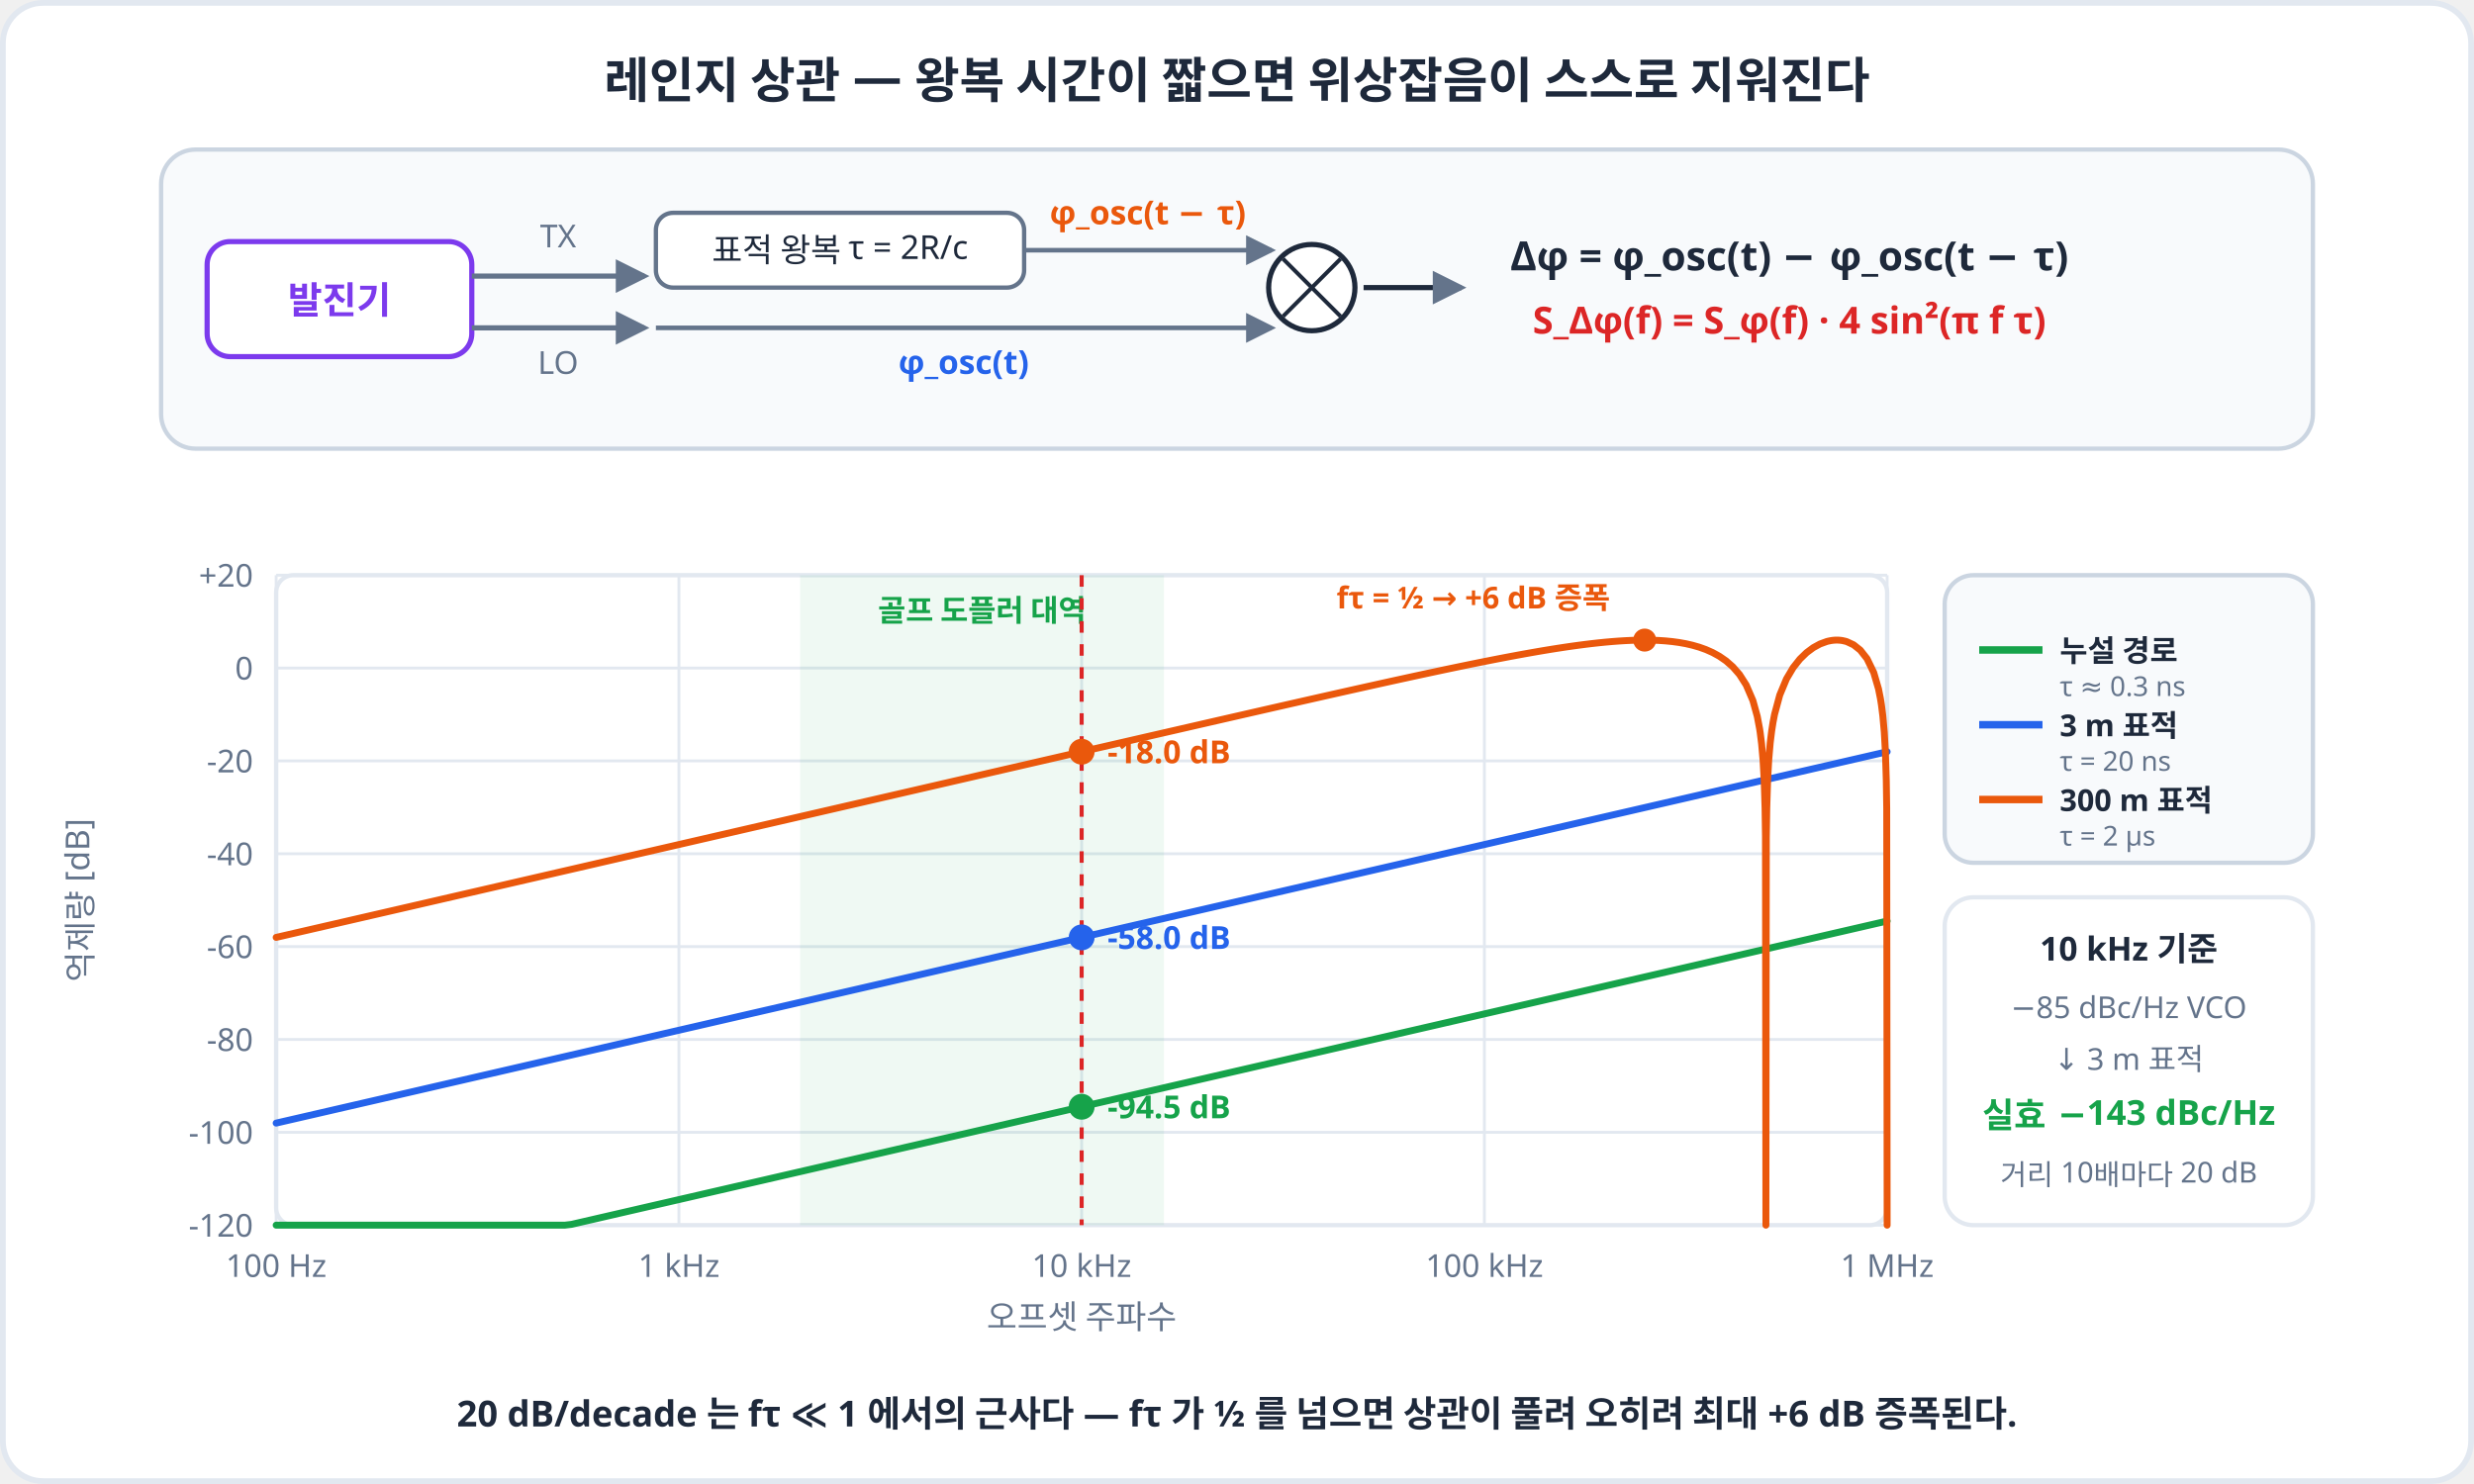
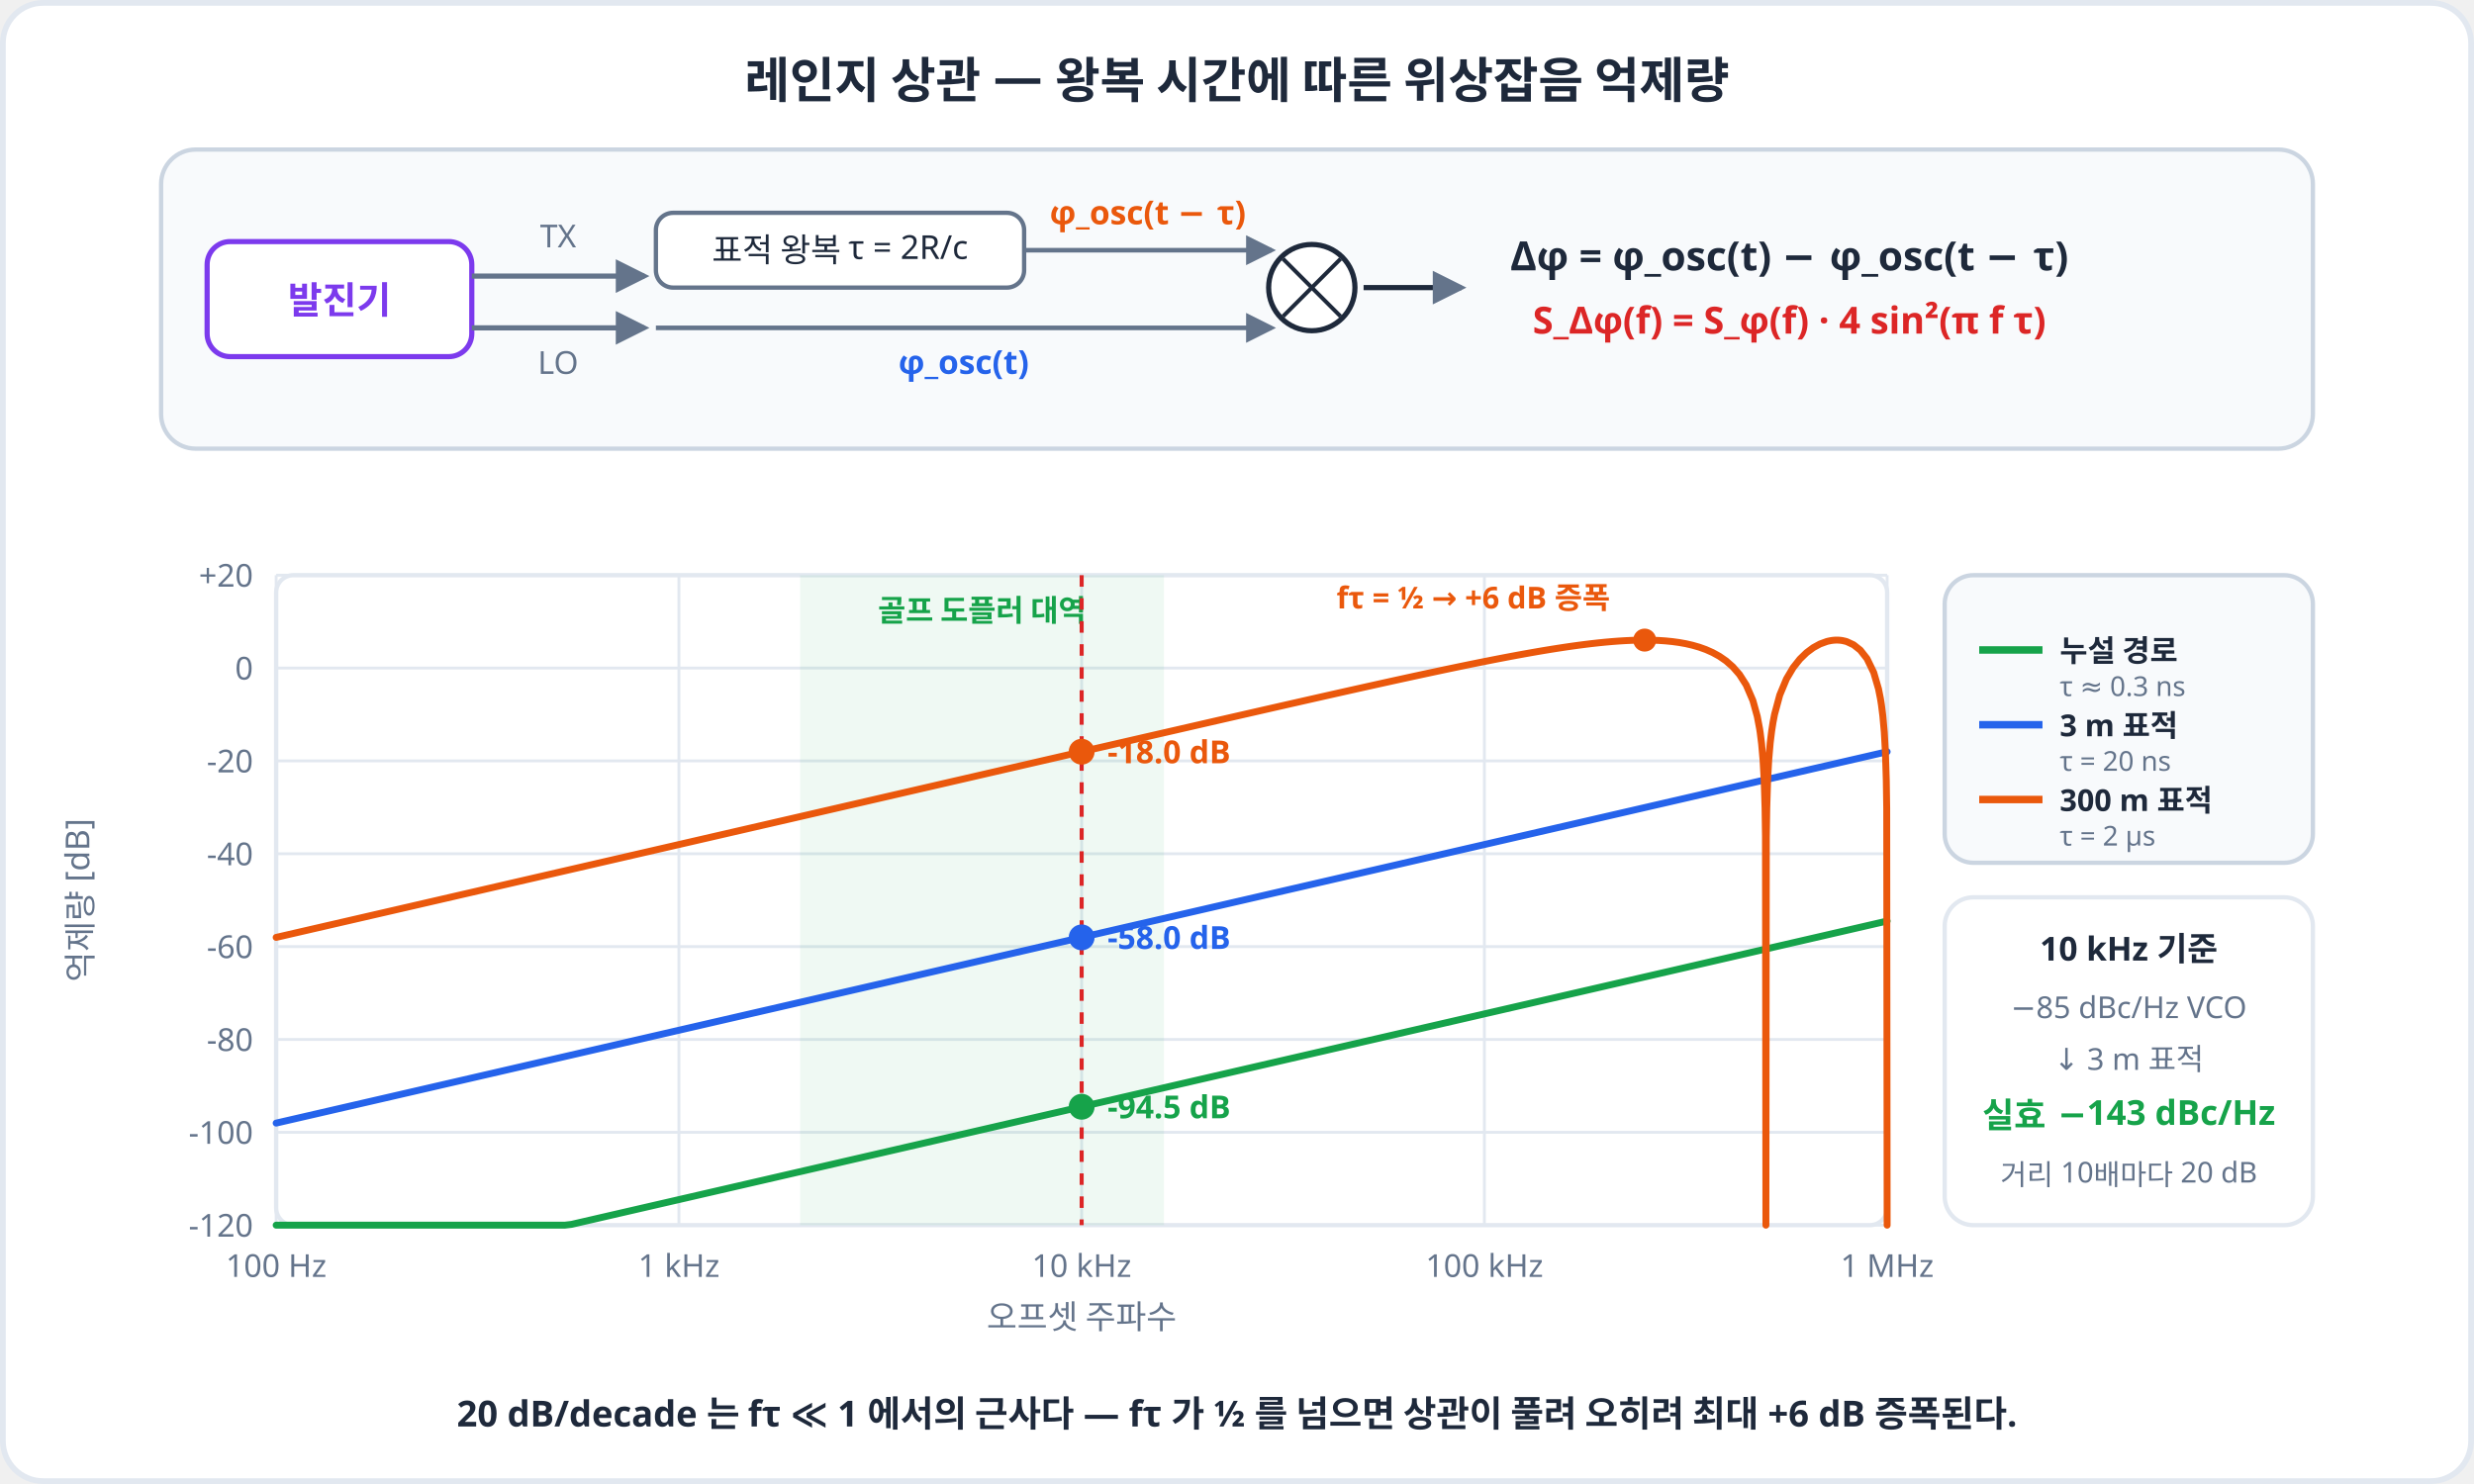
<svg xmlns="http://www.w3.org/2000/svg" viewBox="0 0 860 516" font-family="Segoe UI, Malgun Gothic, Apple SD Gothic Neo, sans-serif">
  <defs>
    <marker id="ar-mute" viewBox="0 0 10 10" refX="8.5" refY="5" markerWidth="6.5" markerHeight="6.5" orient="auto-start-reverse">
      <path d="M0,0 L10,5 L0,10 z" fill="#64748b" />
    </marker>
    <marker id="ar-blue" viewBox="0 0 10 10" refX="8.5" refY="5" markerWidth="6.5" markerHeight="6.5" orient="auto-start-reverse">
      <path d="M0,0 L10,5 L0,10 z" fill="#2563eb" />
    </marker>
    <marker id="ar-orange" viewBox="0 0 10 10" refX="8.5" refY="5" markerWidth="6.5" markerHeight="6.5" orient="auto-start-reverse">
      <path d="M0,0 L10,5 L0,10 z" fill="#ea580c" />
    </marker>
    <marker id="ar-green" viewBox="0 0 10 10" refX="8.5" refY="5" markerWidth="6.5" markerHeight="6.5" orient="auto-start-reverse">
      <path d="M0,0 L10,5 L0,10 z" fill="#16a34a" />
    </marker>
    <marker id="ar-red" viewBox="0 0 10 10" refX="8.5" refY="5" markerWidth="6.5" markerHeight="6.5" orient="auto-start-reverse">
      <path d="M0,0 L10,5 L0,10 z" fill="#dc2626" />
    </marker>
    <marker id="ar-violet" viewBox="0 0 10 10" refX="8.5" refY="5" markerWidth="6.5" markerHeight="6.5" orient="auto-start-reverse">
      <path d="M0,0 L10,5 L0,10 z" fill="#7c3aed" />
    </marker>
    <marker id="ar-axis" viewBox="0 0 10 10" refX="8.5" refY="5" markerWidth="6.5" markerHeight="6.5" orient="auto-start-reverse">
      <path d="M0,0 L10,5 L0,10 z" fill="#94a3b8" />
    </marker>
    <marker id="ar-sky" viewBox="0 0 10 10" refX="8.5" refY="5" markerWidth="6.5" markerHeight="6.5" orient="auto-start-reverse">
      <path d="M0,0 L10,5 L0,10 z" fill="#0284c7" />
    </marker>
  </defs>
  <rect x="1" y="1" width="858" height="514" rx="14" fill="#ffffff" stroke="#e2e8f0" stroke-width="2" />
-   <text x="430" y="34" font-size="17" fill="#1e293b" text-anchor="middle" font-weight="700">레인지 상관 — 왕복 시간이 짧으면 위상잡음이 스스로 지워진다</text>
+   <text x="430" y="34" font-size="17" fill="#1e293b" text-anchor="middle" font-weight="700">레인지 상관 — 왕복 시간에 따른 위상잡음 억제량</text>
  <rect x="56" y="52" width="748" height="104" rx="12" fill="#f8fafc" stroke="#cbd5e1" stroke-width="1.5" />
  <rect x="72" y="84" width="92" height="40" rx="8" fill="#ffffff" stroke="#7c3aed" stroke-width="1.8" />
  <text x="118" y="109" font-size="13" fill="#7c3aed" text-anchor="middle" font-weight="600">발진기</text>
  <line x1="164" y1="96" x2="224" y2="96" stroke="#64748b" stroke-width="1.8" stroke-linecap="butt" marker-end="url(#ar-mute)" />
  <text x="194" y="86" font-size="11" fill="#64748b" text-anchor="middle" font-weight="400">TX</text>
  <line x1="164" y1="114" x2="224" y2="114" stroke="#64748b" stroke-width="1.8" stroke-linecap="butt" marker-end="url(#ar-mute)" />
  <text x="194" y="130" font-size="11" fill="#64748b" text-anchor="middle" font-weight="400">LO</text>
  <rect x="228" y="74" width="128" height="26" rx="6" fill="#ffffff" stroke="#64748b" stroke-width="1.5" />
  <text x="292" y="91" font-size="11.5" fill="#1e293b" text-anchor="middle" font-weight="400">표적 왕복  τ = 2R/c</text>
  <line x1="356" y1="87" x2="442" y2="87" stroke="#64748b" stroke-width="1.6" stroke-linecap="butt" marker-end="url(#ar-mute)" />
  <text x="399" y="78" font-size="11.5" fill="#ea580c" text-anchor="middle" font-weight="600">φ_osc(t − τ)</text>
  <line x1="228" y1="114" x2="442" y2="114" stroke="#64748b" stroke-width="1.6" stroke-linecap="butt" marker-end="url(#ar-mute)" />
  <text x="335" y="130" font-size="11.5" fill="#2563eb" text-anchor="middle" font-weight="600">φ_osc(t)</text>
  <circle cx="456" cy="100" r="15" fill="#ffffff" stroke="#1e293b" stroke-width="1.8" />
  <line x1="446" y1="90" x2="466" y2="110" stroke="#1e293b" stroke-width="1.4" stroke-linecap="butt" />
  <line x1="446" y1="110" x2="466" y2="90" stroke="#1e293b" stroke-width="1.4" stroke-linecap="butt" />
  <line x1="474" y1="100" x2="508" y2="100" stroke="#1e293b" stroke-width="1.8" stroke-linecap="butt" marker-end="url(#ar-mute)" />
  <text x="622" y="94" font-size="14" fill="#1e293b" text-anchor="middle" font-weight="700">Δφ = φ_osc(t) − φ_osc(t − τ)</text>
  <text x="622" y="116" font-size="13" fill="#dc2626" text-anchor="middle" font-weight="700">S_Δφ(f) = S_φ(f) · 4 sin²(π f τ)</text>
  <rect x="96" y="200" width="560" height="226" rx="6" fill="#ffffff" stroke="#e2e8f0" stroke-width="1.5" />
  <line x1="96" y1="200" x2="656" y2="200" stroke="#e2e8f0" stroke-width="1" stroke-linecap="butt" />
  <text x="88" y="204" font-size="11" fill="#64748b" text-anchor="end" font-weight="400">+20</text>
  <line x1="96" y1="232.286" x2="656" y2="232.286" stroke="#e2e8f0" stroke-width="1" stroke-linecap="butt" />
  <text x="88" y="236.286" font-size="11" fill="#64748b" text-anchor="end" font-weight="400">0</text>
  <line x1="96" y1="264.571" x2="656" y2="264.571" stroke="#e2e8f0" stroke-width="1" stroke-linecap="butt" />
  <text x="88" y="268.571" font-size="11" fill="#64748b" text-anchor="end" font-weight="400">-20</text>
  <line x1="96" y1="296.857" x2="656" y2="296.857" stroke="#e2e8f0" stroke-width="1" stroke-linecap="butt" />
  <text x="88" y="300.857" font-size="11" fill="#64748b" text-anchor="end" font-weight="400">-40</text>
  <line x1="96" y1="329.143" x2="656" y2="329.143" stroke="#e2e8f0" stroke-width="1" stroke-linecap="butt" />
  <text x="88" y="333.143" font-size="11" fill="#64748b" text-anchor="end" font-weight="400">-60</text>
  <line x1="96" y1="361.429" x2="656" y2="361.429" stroke="#e2e8f0" stroke-width="1" stroke-linecap="butt" />
  <text x="88" y="365.429" font-size="11" fill="#64748b" text-anchor="end" font-weight="400">-80</text>
  <line x1="96" y1="393.714" x2="656" y2="393.714" stroke="#e2e8f0" stroke-width="1" stroke-linecap="butt" />
  <text x="88" y="397.714" font-size="11" fill="#64748b" text-anchor="end" font-weight="400">-100</text>
  <line x1="96" y1="426" x2="656" y2="426" stroke="#e2e8f0" stroke-width="1" stroke-linecap="butt" />
  <text x="88" y="430" font-size="11" fill="#64748b" text-anchor="end" font-weight="400">-120</text>
  <line x1="96" y1="200" x2="96" y2="426" stroke="#e2e8f0" stroke-width="1" stroke-linecap="butt" />
  <text x="96" y="444" font-size="11" fill="#64748b" text-anchor="middle" font-weight="400">100 Hz</text>
  <line x1="236" y1="200" x2="236" y2="426" stroke="#e2e8f0" stroke-width="1" stroke-linecap="butt" />
  <text x="236" y="444" font-size="11" fill="#64748b" text-anchor="middle" font-weight="400">1 kHz</text>
  <line x1="376" y1="200" x2="376" y2="426" stroke="#e2e8f0" stroke-width="1" stroke-linecap="butt" />
  <text x="376" y="444" font-size="11" fill="#64748b" text-anchor="middle" font-weight="400">10 kHz</text>
  <line x1="516" y1="200" x2="516" y2="426" stroke="#e2e8f0" stroke-width="1" stroke-linecap="butt" />
  <text x="516" y="444" font-size="11" fill="#64748b" text-anchor="middle" font-weight="400">100 kHz</text>
  <line x1="656" y1="200" x2="656" y2="426" stroke="#e2e8f0" stroke-width="1" stroke-linecap="butt" />
  <text x="656" y="444" font-size="11" fill="#64748b" text-anchor="middle" font-weight="400">1 MHz</text>
  <text x="32" y="313" font-size="11.5" fill="#64748b" text-anchor="middle" font-weight="400" transform="rotate(-90 32 313)">억제량 [dB]</text>
  <text x="376" y="462" font-size="11.5" fill="#64748b" text-anchor="middle" font-weight="400">오프셋 주파수</text>
  <rect x="278.144" y="200" width="126.433" height="226" rx="0" fill="#16a34a" stroke="none" stroke-width="0" fill-opacity="0.07" />
  <text x="341.36" y="216" font-size="10.5" fill="#16a34a" text-anchor="middle" font-weight="600">골프 도플러 대역</text>
  <path d="M96,426 L98.333,426 L100.667,426 L103,426 L105.333,426 L107.667,426 L110,426 L112.333,426 L114.667,426 L117,426 L119.333,426 L121.667,426 L124,426 L126.333,426 L128.667,426 L131,426 L133.333,426 L135.667,426 L138,426 L140.333,426 L142.667,426 L145,426 L147.333,426 L149.667,426 L152,426 L154.333,426 L156.667,426 L159,426 L161.333,426 L163.667,426 L166,426 L168.333,426 L170.667,426 L173,426 L175.333,426 L177.667,426 L180,426 L182.333,426 L184.667,426 L187,426 L189.333,426 L191.667,426 L194,426 L196.333,426 L198.667,425.721 L201,425.183 L203.333,424.645 L205.667,424.107 L208,423.569 L210.333,423.031 L212.667,422.493 L215,421.955 L217.333,421.416 L219.667,420.878 L222,420.34 L224.333,419.802 L226.667,419.264 L229,418.726 L231.333,418.188 L233.667,417.65 L236,417.112 L238.333,416.574 L240.667,416.036 L243,415.497 L245.333,414.959 L247.667,414.421 L250,413.883 L252.333,413.345 L254.667,412.807 L257,412.269 L259.333,411.731 L261.667,411.193 L264,410.655 L266.333,410.116 L268.667,409.578 L271,409.04 L273.333,408.502 L275.667,407.964 L278,407.426 L280.333,406.888 L282.667,406.35 L285,405.812 L287.333,405.274 L289.667,404.736 L292,404.197 L294.333,403.659 L296.667,403.121 L299,402.583 L301.333,402.045 L303.667,401.507 L306,400.969 L308.333,400.431 L310.667,399.893 L313,399.355 L315.333,398.816 L317.667,398.278 L320,397.74 L322.333,397.202 L324.667,396.664 L327,396.126 L329.333,395.588 L331.667,395.05 L334,394.512 L336.333,393.974 L338.667,393.436 L341,392.897 L343.333,392.359 L345.667,391.821 L348,391.283 L350.333,390.745 L352.667,390.207 L355,389.669 L357.333,389.131 L359.667,388.593 L362,388.055 L364.333,387.516 L366.667,386.978 L369,386.44 L371.333,385.902 L373.667,385.364 L376,384.826 L378.333,384.288 L380.667,383.75 L383,383.212 L385.333,382.674 L387.667,382.136 L390,381.597 L392.333,381.059 L394.667,380.521 L397,379.983 L399.333,379.445 L401.667,378.907 L404,378.369 L406.333,377.831 L408.667,377.293 L411,376.755 L413.333,376.216 L415.667,375.678 L418,375.14 L420.333,374.602 L422.667,374.064 L425,373.526 L427.333,372.988 L429.667,372.45 L432,371.912 L434.333,371.374 L436.667,370.836 L439,370.297 L441.333,369.759 L443.667,369.221 L446,368.683 L448.333,368.145 L450.667,367.607 L453,367.069 L455.333,366.531 L457.667,365.993 L460,365.455 L462.333,364.916 L464.667,364.378 L467,363.84 L469.333,363.302 L471.667,362.764 L474,362.226 L476.333,361.688 L478.667,361.15 L481,360.612 L483.333,360.074 L485.667,359.536 L488,358.997 L490.333,358.459 L492.667,357.921 L495,357.383 L497.333,356.845 L499.667,356.307 L502,355.769 L504.333,355.231 L506.667,354.693 L509,354.155 L511.333,353.616 L513.667,353.078 L516,352.54 L518.333,352.002 L520.667,351.464 L523,350.926 L525.333,350.388 L527.667,349.85 L530,349.312 L532.333,348.774 L534.667,348.236 L537,347.697 L539.333,347.159 L541.667,346.621 L544,346.083 L546.333,345.545 L548.667,345.007 L551,344.469 L553.333,343.931 L555.667,343.393 L558,342.855 L560.333,342.316 L562.667,341.778 L565,341.24 L567.333,340.702 L569.667,340.164 L572,339.626 L574.333,339.088 L576.667,338.55 L579,338.012 L581.333,337.474 L583.667,336.936 L586,336.397 L588.333,335.859 L590.667,335.321 L593,334.783 L595.333,334.245 L597.667,333.707 L600,333.169 L602.333,332.631 L604.667,332.093 L607,331.555 L609.333,331.016 L611.667,330.478 L614,329.94 L616.333,329.402 L618.667,328.864 L621,328.326 L623.333,327.788 L625.667,327.25 L628,326.712 L630.333,326.174 L632.667,325.636 L635,325.097 L637.333,324.559 L639.667,324.021 L642,323.483 L644.333,322.945 L646.667,322.407 L649,321.869 L651.333,321.331 L653.667,320.793 L656,320.255" fill="none" stroke="#16a34a" stroke-width="2.4" stroke-linecap="round" stroke-linejoin="round" />
  <path d="M96,390.511 L98.333,389.973 L100.667,389.435 L103,388.897 L105.333,388.359 L107.667,387.821 L110,387.283 L112.333,386.745 L114.667,386.206 L117,385.668 L119.333,385.13 L121.667,384.592 L124,384.054 L126.333,383.516 L128.667,382.978 L131,382.44 L133.333,381.902 L135.667,381.364 L138,380.826 L140.333,380.287 L142.667,379.749 L145,379.211 L147.333,378.673 L149.667,378.135 L152,377.597 L154.333,377.059 L156.667,376.521 L159,375.983 L161.333,375.445 L163.667,374.906 L166,374.368 L168.333,373.83 L170.667,373.292 L173,372.754 L175.333,372.216 L177.667,371.678 L180,371.14 L182.333,370.602 L184.667,370.064 L187,369.526 L189.333,368.987 L191.667,368.449 L194,367.911 L196.333,367.373 L198.667,366.835 L201,366.297 L203.333,365.759 L205.667,365.221 L208,364.683 L210.333,364.145 L212.667,363.606 L215,363.068 L217.333,362.53 L219.667,361.992 L222,361.454 L224.333,360.916 L226.667,360.378 L229,359.84 L231.333,359.302 L233.667,358.764 L236,358.226 L238.333,357.687 L240.667,357.149 L243,356.611 L245.333,356.073 L247.667,355.535 L250,354.997 L252.333,354.459 L254.667,353.921 L257,353.383 L259.333,352.845 L261.667,352.306 L264,351.768 L266.333,351.23 L268.667,350.692 L271,350.154 L273.333,349.616 L275.667,349.078 L278,348.54 L280.333,348.002 L282.667,347.464 L285,346.926 L287.333,346.387 L289.667,345.849 L292,345.311 L294.333,344.773 L296.667,344.235 L299,343.697 L301.333,343.159 L303.667,342.621 L306,342.083 L308.333,341.545 L310.667,341.006 L313,340.468 L315.333,339.93 L317.667,339.392 L320,338.854 L322.333,338.316 L324.667,337.778 L327,337.24 L329.333,336.702 L331.667,336.164 L334,335.626 L336.333,335.087 L338.667,334.549 L341,334.011 L343.333,333.473 L345.667,332.935 L348,332.397 L350.333,331.859 L352.667,331.321 L355,330.783 L357.333,330.245 L359.667,329.706 L362,329.168 L364.333,328.63 L366.667,328.092 L369,327.554 L371.333,327.016 L373.667,326.478 L376,325.94 L378.333,325.402 L380.667,324.864 L383,324.326 L385.333,323.787 L387.667,323.249 L390,322.711 L392.333,322.173 L394.667,321.635 L397,321.097 L399.333,320.559 L401.667,320.021 L404,319.483 L406.333,318.945 L408.667,318.406 L411,317.868 L413.333,317.33 L415.667,316.792 L418,316.254 L420.333,315.716 L422.667,315.178 L425,314.64 L427.333,314.102 L429.667,313.564 L432,313.026 L434.333,312.487 L436.667,311.949 L439,311.411 L441.333,310.873 L443.667,310.335 L446,309.797 L448.333,309.259 L450.667,308.721 L453,308.183 L455.333,307.645 L457.667,307.106 L460,306.568 L462.333,306.03 L464.667,305.492 L467,304.954 L469.333,304.416 L471.667,303.878 L474,303.34 L476.333,302.802 L478.667,302.264 L481,301.726 L483.333,301.187 L485.667,300.649 L488,300.111 L490.333,299.573 L492.667,299.035 L495,298.497 L497.333,297.959 L499.667,297.421 L502,296.883 L504.333,296.345 L506.667,295.807 L509,295.268 L511.333,294.73 L513.667,294.192 L516,293.654 L518.333,293.116 L520.667,292.578 L523,292.04 L525.333,291.502 L527.667,290.964 L530,290.426 L532.333,289.888 L534.667,289.349 L537,288.811 L539.333,288.273 L541.667,287.735 L544,287.197 L546.333,286.659 L548.667,286.121 L551,285.583 L553.333,285.045 L555.667,284.507 L558,283.969 L560.333,283.431 L562.667,282.893 L565,282.355 L567.333,281.816 L569.667,281.278 L572,280.74 L574.333,280.202 L576.667,279.664 L579,279.126 L581.333,278.588 L583.667,278.05 L586,277.512 L588.333,276.974 L590.667,276.436 L593,275.898 L595.333,275.36 L597.667,274.822 L600,274.284 L602.333,273.746 L604.667,273.208 L607,272.67 L609.333,272.132 L611.667,271.594 L614,271.056 L616.333,270.518 L618.667,269.981 L621,269.443 L623.333,268.905 L625.667,268.367 L628,267.829 L630.333,267.291 L632.667,266.754 L635,266.216 L637.333,265.678 L639.667,265.14 L642,264.603 L644.333,264.065 L646.667,263.528 L649,262.99 L651.333,262.452 L653.667,261.915 L656,261.378" fill="none" stroke="#2563eb" stroke-width="2.4" stroke-linecap="round" stroke-linejoin="round" />
  <path d="M96,325.94 L98.333,325.402 L100.667,324.864 L103,324.326 L105.333,323.787 L107.667,323.249 L110,322.711 L112.333,322.173 L114.667,321.635 L117,321.097 L119.333,320.559 L121.667,320.021 L124,319.483 L126.333,318.945 L128.667,318.406 L131,317.868 L133.333,317.33 L135.667,316.792 L138,316.254 L140.333,315.716 L142.667,315.178 L145,314.64 L147.333,314.102 L149.667,313.564 L152,313.026 L154.333,312.487 L156.667,311.949 L159,311.411 L161.333,310.873 L163.667,310.335 L166,309.797 L168.333,309.259 L170.667,308.721 L173,308.183 L175.333,307.645 L177.667,307.106 L180,306.568 L182.333,306.03 L184.667,305.492 L187,304.954 L189.333,304.416 L191.667,303.878 L194,303.34 L196.333,302.802 L198.667,302.264 L201,301.726 L203.333,301.187 L205.667,300.649 L208,300.111 L210.333,299.573 L212.667,299.035 L215,298.497 L217.333,297.959 L219.667,297.421 L222,296.883 L224.333,296.345 L226.667,295.807 L229,295.268 L231.333,294.73 L233.667,294.192 L236,293.654 L238.333,293.116 L240.667,292.578 L243,292.04 L245.333,291.502 L247.667,290.964 L250,290.426 L252.333,289.888 L254.667,289.349 L257,288.811 L259.333,288.273 L261.667,287.735 L264,287.197 L266.333,286.659 L268.667,286.121 L271,285.583 L273.333,285.045 L275.667,284.507 L278,283.969 L280.333,283.431 L282.667,282.893 L285,282.355 L287.333,281.816 L289.667,281.278 L292,280.74 L294.333,280.202 L296.667,279.664 L299,279.126 L301.333,278.588 L303.667,278.05 L306,277.512 L308.333,276.974 L310.667,276.436 L313,275.898 L315.333,275.36 L317.667,274.822 L320,274.284 L322.333,273.746 L324.667,273.208 L327,272.67 L329.333,272.132 L331.667,271.594 L334,271.056 L336.333,270.518 L338.667,269.981 L341,269.443 L343.333,268.905 L345.667,268.367 L348,267.829 L350.333,267.291 L352.667,266.754 L355,266.216 L357.333,265.678 L359.667,265.14 L362,264.603 L364.333,264.065 L366.667,263.528 L369,262.99 L371.333,262.452 L373.667,261.915 L376,261.378 L378.333,260.84 L380.667,260.303 L383,259.766 L385.333,259.229 L387.667,258.691 L390,258.154 L392.333,257.617 L394.667,257.081 L397,256.544 L399.333,256.007 L401.667,255.471 L404,254.934 L406.333,254.398 L408.667,253.862 L411,253.326 L413.333,252.79 L415.667,252.255 L418,251.719 L420.333,251.184 L422.667,250.649 L425,250.115 L427.333,249.58 L429.667,249.046 L432,248.512 L434.333,247.979 L436.667,247.446 L439,246.913 L441.333,246.381 L443.667,245.849 L446,245.318 L448.333,244.787 L450.667,244.257 L453,243.728 L455.333,243.199 L457.667,242.671 L460,242.143 L462.333,241.617 L464.667,241.092 L467,240.567 L469.333,240.044 L471.667,239.522 L474,239.001 L476.333,238.481 L478.667,237.963 L481,237.447 L483.333,236.932 L485.667,236.42 L488,235.909 L490.333,235.401 L492.667,234.894 L495,234.391 L497.333,233.89 L499.667,233.393 L502,232.898 L504.333,232.407 L506.667,231.92 L509,231.438 L511.333,230.959 L513.667,230.486 L516,230.018 L518.333,229.555 L520.667,229.099 L523,228.65 L525.333,228.208 L527.667,227.773 L530,227.348 L532.333,226.932 L534.667,226.526 L537,226.131 L539.333,225.749 L541.667,225.38 L544,225.025 L546.333,224.686 L548.667,224.364 L551,224.061 L553.333,223.778 L555.667,223.519 L558,223.284 L560.333,223.077 L562.667,222.9 L565,222.757 L567.333,222.65 L568.712,222.607 L569.667,222.586 L569.712,222.585 L570.212,222.577 L570.712,222.571 L571.112,222.568 L571.412,222.567 L571.562,222.567 L571.712,222.567 L571.862,222.567 L572,222.567 L572.012,222.567 L572.312,222.568 L572.712,222.572 L573.212,222.578 L573.712,222.586 L574.333,222.6 L574.712,222.611 L576.667,222.692 L579,222.849 L581.333,223.082 L583.667,223.4 L586,223.817 L588.333,224.351 L590.667,225.022 L593,225.856 L595.333,226.892 L597.667,228.179 L600,229.791 L602.333,231.84 L604.667,234.514 L607,238.164 L609.333,243.588 L610.856,249.105 L611.667,253.405 L611.856,254.646 L612.356,258.612 L612.856,264.232 L613.256,271.345 L613.556,281.027 L613.706,290.729 L613.856,426 L614,291.248 L614.006,290.694 L614.156,280.958 L614.456,271.206 L614.856,264.002 L615.356,258.267 L615.856,254.186 L616.333,251.143 L616.856,248.418 L618.667,241.683 L621,236.069 L623.333,232.133 L625.667,229.184 L628,226.921 L630.333,225.191 L632.667,223.916 L635,223.062 L635.509,222.931 L636.509,222.73 L637.009,222.659 L637.333,222.624 L637.509,222.608 L637.909,222.582 L638.209,222.571 L638.359,222.568 L638.509,222.567 L638.659,222.568 L638.809,222.571 L639.109,222.582 L639.509,222.61 L639.667,222.624 L640.009,222.664 L640.509,222.742 L641.509,222.969 L642,223.118 L644.333,224.203 L646.667,226.057 L649,229.015 L651.333,233.834 L653,239.547 L653.667,242.911 L654,245 L654.5,248.934 L655,254.532 L655.4,261.632 L655.7,271.31 L655.85,281.01 L656,426" fill="none" stroke="#ea580c" stroke-width="2.4" stroke-linecap="round" stroke-linejoin="round" />
  <line x1="376" y1="200" x2="376" y2="426" stroke="#dc2626" stroke-width="1.4" stroke-linecap="butt" stroke-dasharray="4 4" />
  <circle cx="376" cy="384.826" r="4.5" fill="#16a34a" />
  <text x="385" y="388.826" font-size="11" fill="#16a34a" text-anchor="start" font-weight="700">-94.5 dB</text>
  <circle cx="376" cy="325.94" r="4.5" fill="#2563eb" />
  <text x="385" y="329.94" font-size="11" fill="#2563eb" text-anchor="start" font-weight="700">-58.0 dB</text>
  <circle cx="376" cy="261.378" r="4.5" fill="#ea580c" />
  <text x="385" y="265.378" font-size="11" fill="#ea580c" text-anchor="start" font-weight="700">-18.0 dB</text>
  <circle cx="571.712" cy="222.567" r="4" fill="#ea580c" />
  <text x="559.712" y="211.567" font-size="10.5" fill="#ea580c" text-anchor="end" font-weight="700">fτ = ½ → +6 dB 증폭</text>
  <rect x="676" y="200" width="128" height="100" rx="10" fill="#f8fafc" stroke="#cbd5e1" stroke-width="1.5" />
  <line x1="688" y1="226" x2="710" y2="226" stroke="#16a34a" stroke-width="2.6" stroke-linecap="butt" />
  <text x="716" y="230" font-size="10.5" fill="#1e293b" text-anchor="start" font-weight="600">누설 경로</text>
  <text x="716" y="242" font-size="9.5" fill="#64748b" text-anchor="start" font-weight="400">τ ≈ 0.3 ns</text>
  <line x1="688" y1="252" x2="710" y2="252" stroke="#2563eb" stroke-width="2.6" stroke-linecap="butt" />
  <text x="716" y="256" font-size="10.5" fill="#1e293b" text-anchor="start" font-weight="600">3 m 표적</text>
  <text x="716" y="268" font-size="9.5" fill="#64748b" text-anchor="start" font-weight="400">τ = 20 ns</text>
  <line x1="688" y1="278" x2="710" y2="278" stroke="#ea580c" stroke-width="2.6" stroke-linecap="butt" />
  <text x="716" y="282" font-size="10.5" fill="#1e293b" text-anchor="start" font-weight="600">300 m 표적</text>
  <text x="716" y="294" font-size="9.5" fill="#64748b" text-anchor="start" font-weight="400">τ = 2 µs</text>
  <rect x="676" y="312" width="128" height="114" rx="10" fill="#ffffff" stroke="#e2e8f0" stroke-width="1.5" />
  <text x="740" y="334" font-size="11.5" fill="#1e293b" text-anchor="middle" font-weight="700">10 kHz 기준</text>
  <text x="740" y="354" font-size="10.5" fill="#64748b" text-anchor="middle" font-weight="400">−85 dBc/Hz VCO</text>
  <text x="740" y="372" font-size="10.5" fill="#64748b" text-anchor="middle" font-weight="400">↓ 3 m 표적</text>
  <text x="740" y="392" font-size="12" fill="#16a34a" text-anchor="middle" font-weight="700">실효 −143 dBc/Hz</text>
  <text x="740" y="412" font-size="10" fill="#64748b" text-anchor="middle" font-weight="400">거리 10배마다 20 dB</text>
  <text x="430" y="496" font-size="12.5" fill="#1e293b" text-anchor="middle" font-weight="600">20 dB/decade 는 fτ ≪ 1 에서의 근사다 — fτ 가 ½ 를 넘으면 상관이 풀려 오히려 최대 +6 dB 증폭된다.</text>
</svg>
